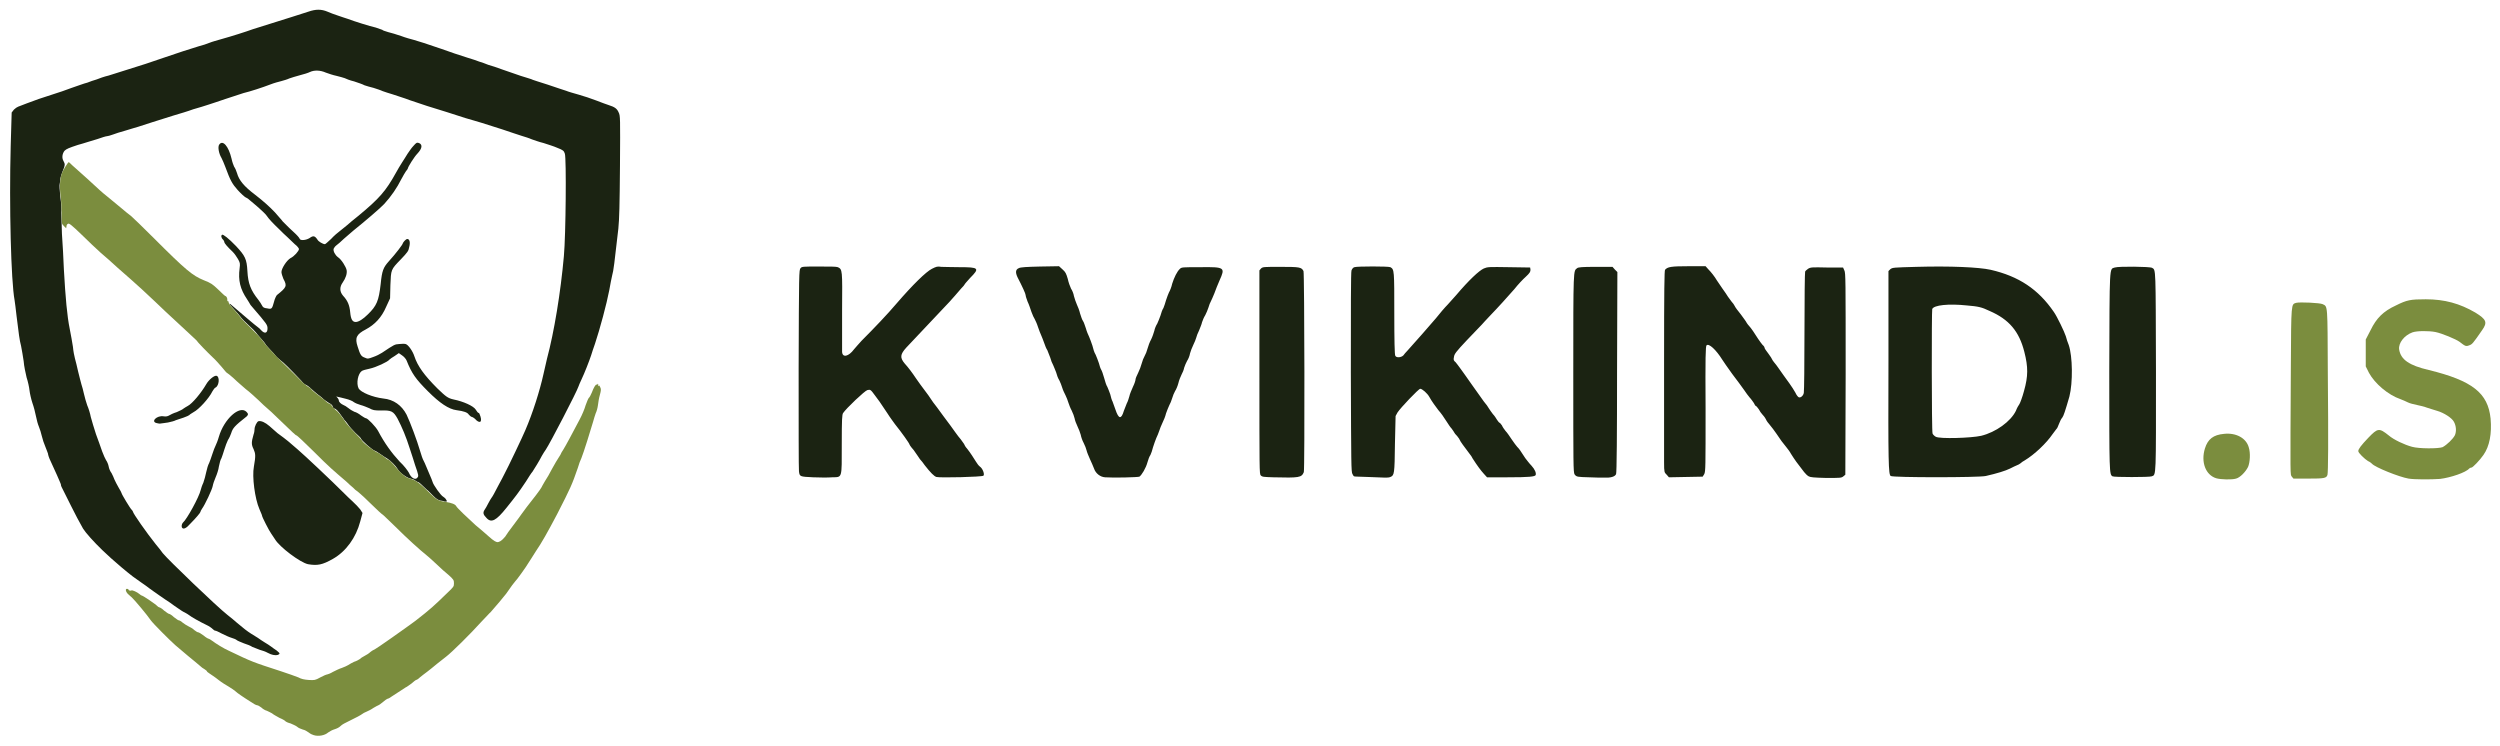
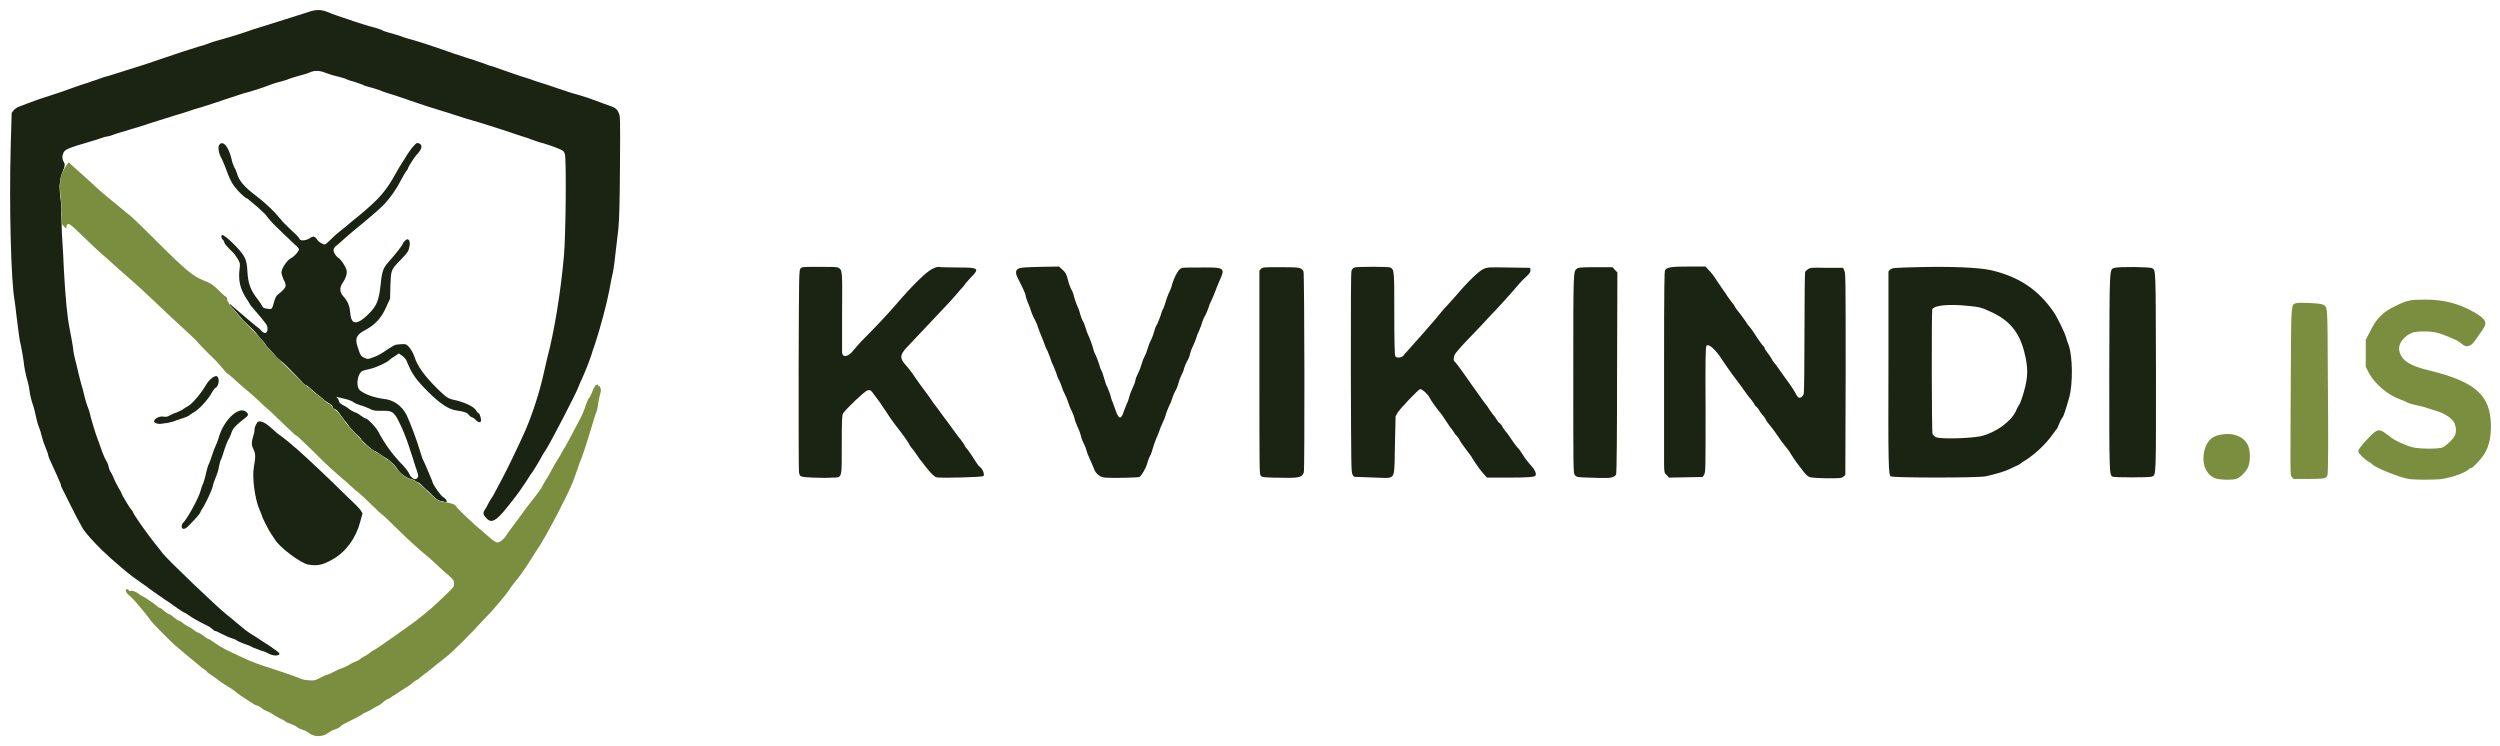
- <svg xmlns="http://www.w3.org/2000/svg" viewBox="83.0 53.5 771.0 229.8">
+ <svg xmlns="http://www.w3.org/2000/svg" width="771" height="230" viewBox="83.0 53.5 771.0 229.8">
  <path fill="#1b2312" fill-rule="evenodd" d="M167.4 255.5C166.8 255.4 166.0 255.1 165.5 254.8C165.0 254.5 163.9 254.1 163.1 253.9C162.3 253.6 161.3 253.2 160.8 253.0C160.4 252.7 159.2 252.2 158.2 251.9C157.2 251.5 156.2 251.1 156.0 250.9C155.8 250.7 155.1 250.4 154.4 250.2C153.7 250.0 152.4 249.4 151.4 248.9C150.5 248.4 149.6 248.0 149.4 248.0C149.2 248.0 148.9 247.8 148.6 247.5C148.3 247.2 147.5 246.6 146.6 246.2C144.5 245.2 141.9 243.7 141.3 243.2C141.1 243.0 140.5 242.7 140.0 242.4C139.5 242.2 138.6 241.6 137.9 241.1C137.2 240.6 136.1 239.9 135.5 239.4C134.8 239.0 133.3 237.9 132.1 237.1C130.9 236.3 129.6 235.3 129.0 234.9C128.5 234.5 127.4 233.7 126.5 233.1C124.2 231.5 123.4 230.9 122.2 229.9C121.6 229.4 120.8 228.7 120.4 228.4C117.6 226.0 116.7 225.2 114.6 223.2C111.9 220.6 109.4 217.8 108.6 216.5C107.4 214.4 106.2 212.1 104.9 209.5C104.1 207.9 103.1 205.9 102.6 204.9C102.1 204.0 101.7 203.1 101.8 203.0C101.8 202.8 101.2 201.5 100.6 200.1C100.0 198.8 99.1 196.8 98.6 195.7C98.1 194.7 97.8 193.7 97.8 193.4C97.7 193.2 97.4 192.2 97.0 191.3C96.6 190.4 96.1 188.9 95.9 188.0C95.7 187.1 95.3 185.8 95.0 185.1C94.7 184.4 94.3 183.0 94.1 181.9C93.9 180.8 93.4 178.9 93.0 177.8C92.6 176.6 92.2 174.8 92.1 173.9C92.0 172.9 91.6 171.1 91.2 169.9C90.9 168.6 90.4 166.4 90.3 164.9C90.1 163.4 89.7 161.3 89.5 160.2C89.0 158.3 88.8 156.6 88.1 150.9C87.9 148.9 87.6 146.8 87.5 146.1C86.4 140.2 85.8 117.1 86.3 98.5L86.6 88.2L87.3 87.3C87.7 86.9 88.3 86.5 88.6 86.4C88.9 86.3 90.1 85.8 91.2 85.4C93.5 84.5 96.1 83.6 99.6 82.5C100.9 82.1 103.3 81.3 105.1 80.6C106.9 80.0 109.0 79.2 109.9 79.0C110.7 78.7 112.0 78.2 112.8 78.0C113.5 77.7 115.2 77.1 116.5 76.8C117.8 76.4 120.4 75.6 122.2 75.0C124.1 74.4 126.6 73.6 127.9 73.2C129.1 72.8 131.8 71.9 133.8 71.2C137.8 69.8 141.0 68.8 144.2 67.8C145.4 67.5 146.9 67.0 147.6 66.7C148.3 66.4 150.1 65.9 151.5 65.5C154.4 64.7 158.8 63.3 161.0 62.5C162.3 62.1 165.7 61.0 173.1 58.7C174.9 58.1 177.2 57.4 178.1 57.1C180.4 56.3 182.1 56.3 184.0 57.1C184.7 57.4 186.2 58.0 187.2 58.3C188.3 58.7 189.6 59.1 190.2 59.3C192.3 60.1 197.1 61.6 198.9 62.0C199.8 62.3 200.7 62.6 200.9 62.7C201.0 62.9 201.8 63.1 202.7 63.4C203.5 63.6 205.3 64.1 206.7 64.6C208.0 65.1 209.8 65.6 210.6 65.8C212.1 66.2 214.5 67.0 219.2 68.6C220.6 69.1 222.4 69.7 223.2 70.0C224.1 70.3 225.9 70.9 227.2 71.3C228.5 71.7 230.1 72.2 230.8 72.5C231.6 72.7 232.8 73.2 233.6 73.5C234.4 73.7 236.5 74.4 238.1 75.0C239.8 75.6 242.2 76.4 243.6 76.9C245.0 77.3 246.4 77.8 246.8 77.9C247.1 78.1 249.4 78.8 251.9 79.6C254.3 80.4 256.9 81.3 257.6 81.5C258.3 81.8 260.1 82.3 261.5 82.7C262.9 83.1 265.4 83.9 266.9 84.5C268.4 85.1 270.1 85.7 270.7 85.9C272.6 86.5 273.3 87.0 273.8 88.2C274.3 89.2 274.3 89.8 274.2 104.7C274.1 117.0 274.0 120.9 273.7 124.0C272.5 134.6 272.2 137.1 271.8 138.4C271.6 139.2 271.2 141.3 270.9 143.0C270.1 147.2 268.0 155.0 266.5 159.5C266.1 160.7 265.5 162.3 265.3 163.1C264.7 164.9 263.3 168.5 262.3 170.6C261.9 171.4 261.5 172.4 261.4 172.7C260.9 174.3 252.6 190.3 251.3 192.2C251.0 192.6 250.5 193.4 250.1 194.1C249.4 195.5 247.8 198.1 247.2 199.0C246.9 199.3 246.0 200.7 245.2 202.0C242.8 205.6 242.0 206.6 239.2 210.1C236.0 214.1 234.5 214.9 233.0 213.2C232.0 212.2 231.9 211.6 232.4 210.8C232.7 210.4 233.2 209.5 233.6 208.7C234.0 208.0 234.4 207.2 234.6 207.0C234.8 206.8 235.7 205.2 236.6 203.4C237.6 201.6 238.4 200.0 238.5 199.8C239.6 197.8 244.4 187.7 245.0 186.2C247.3 180.9 249.5 173.9 250.6 168.9C251.0 167.2 251.5 165.1 251.7 164.1C253.9 155.9 255.9 143.7 256.9 132.5C257.5 126.0 257.7 102.3 257.2 100.9C256.9 100.0 256.7 99.8 254.9 99.1C253.8 98.6 251.8 98.0 250.6 97.6C249.3 97.3 247.7 96.7 247.1 96.5C246.4 96.2 245.0 95.7 243.9 95.4C242.8 95.0 240.1 94.2 237.9 93.4C235.7 92.7 232.9 91.8 231.6 91.4C230.4 91.0 228.1 90.4 226.5 89.9C224.9 89.4 222.4 88.6 220.9 88.1C216.3 86.7 212.8 85.6 209.4 84.4C207.6 83.7 205.2 83.0 204.1 82.6C203.0 82.3 201.6 81.8 201.0 81.6C200.4 81.3 199.1 80.9 198.2 80.6C197.3 80.4 196.0 80.0 195.4 79.8C194.9 79.5 193.4 79.0 192.2 78.6C190.9 78.3 189.7 77.8 189.3 77.6C188.9 77.5 187.8 77.1 186.8 76.9C185.8 76.7 184.3 76.2 183.5 75.9C181.7 75.1 179.9 75.1 178.6 75.7C178.0 76.0 176.7 76.4 175.5 76.7C174.3 77.0 172.8 77.5 172.2 77.7C171.6 78.0 170.5 78.3 169.8 78.5C169.0 78.7 167.5 79.1 166.5 79.5C163.9 80.5 160.2 81.7 158.1 82.2C157.2 82.5 154.7 83.3 152.6 84.0C150.6 84.7 148.1 85.5 147.2 85.8C146.4 86.1 144.3 86.7 142.6 87.2C141.0 87.8 138.3 88.6 136.6 89.1C131.9 90.6 127.3 92.0 125.6 92.6C124.8 92.8 123.0 93.4 121.6 93.8C120.2 94.2 118.5 94.7 117.8 95.0C117.0 95.3 116.2 95.5 116.0 95.5C115.7 95.5 114.4 95.9 113.0 96.4C111.5 96.8 108.9 97.7 107.0 98.2C104.3 99.1 103.5 99.4 102.9 100.0C102.2 100.9 102.0 102.2 102.6 103.2C103.1 104.1 103.1 104.5 102.4 106.1C102.1 106.8 101.7 108.0 101.6 108.7C101.6 109.4 101.4 110.1 101.4 110.3C101.3 110.6 101.4 112.3 101.6 114.2C101.9 116.1 102.0 118.3 101.9 119.0C101.9 119.8 102.0 122.7 102.1 125.6C102.3 128.5 102.6 133.5 102.7 136.6C103.2 145.4 103.7 151.0 104.5 154.9C104.9 156.8 105.3 159.3 105.5 160.5C105.6 161.7 105.9 163.3 106.1 164.0C106.3 164.8 106.8 166.6 107.1 168.1C107.5 169.6 107.9 171.4 108.1 172.0C108.3 172.6 108.7 174.0 108.9 175.0C109.1 176.0 109.6 177.6 109.9 178.5C110.3 179.4 110.8 181.0 111.0 182.1C111.3 183.2 112.0 185.6 112.6 187.4C113.3 189.2 114.1 191.6 114.5 192.7C114.9 193.8 115.5 195.1 115.7 195.4C116.0 195.8 116.4 196.7 116.5 197.3C116.6 198.0 117.0 198.9 117.4 199.4C117.7 200.0 118.1 200.8 118.3 201.4C118.5 201.9 119.1 203.0 119.6 203.9C120.1 204.7 120.5 205.5 120.5 205.6C120.5 205.9 123.2 210.4 123.6 210.7C123.8 210.9 124.0 211.2 124.0 211.3C124.0 211.8 128.2 217.8 131.0 221.3C131.9 222.4 132.9 223.6 133.2 224.1C135.0 226.3 149.9 240.6 153.1 243.1C154.2 244.0 155.5 245.0 156.0 245.5C158.1 247.3 159.3 248.2 160.4 248.9C161.0 249.3 162.0 249.9 162.5 250.2C163.0 250.6 164.0 251.2 164.6 251.6C165.3 252.0 166.2 252.6 166.6 252.9C167.0 253.2 167.8 253.8 168.3 254.1C168.8 254.5 169.2 254.9 169.2 255.0C169.2 255.4 168.4 255.7 167.4 255.5ZM178.0 227.5C175.6 227.0 169.2 222.2 167.8 219.8C167.4 219.2 166.9 218.4 166.6 218.0C166.0 217.2 163.8 212.9 163.8 212.5C163.8 212.3 163.4 211.5 163.0 210.5C161.6 207.3 160.7 200.5 161.3 197.4C161.9 194.0 161.8 193.4 161.2 192.0C160.5 190.6 160.5 189.9 161.2 187.5C161.4 187.0 161.5 186.3 161.5 185.9C161.5 185.0 162.2 183.6 162.7 183.4C163.6 183.2 164.8 183.8 166.1 184.9C166.8 185.6 168.0 186.5 168.6 187.1C171.5 189.2 172.4 190.0 174.8 192.1C176.9 193.9 185.1 201.6 189.4 205.9C189.8 206.3 190.8 207.3 191.7 208.1C192.6 208.9 193.6 210.0 194.1 210.6L194.8 211.7L194.1 214.3C192.8 219.3 189.7 223.6 185.6 225.9C182.4 227.7 180.9 228.0 178.0 227.5ZM139.2 216.3C138.9 216.0 139.0 215.1 139.4 214.7C140.6 213.7 144.4 206.8 144.9 204.6C145.0 204.2 145.3 203.2 145.7 202.4C146.0 201.6 146.4 200.1 146.6 199.1C146.8 198.1 147.2 196.8 147.5 196.3C147.7 195.8 148.2 194.5 148.5 193.5C148.8 192.5 149.3 191.3 149.5 190.9C149.7 190.5 150.2 189.3 150.5 188.2C152.1 182.7 156.9 178.4 159.0 180.5C159.6 181.1 159.6 181.4 159.1 181.9C155.3 184.9 154.8 185.5 154.3 187.1C154.1 187.7 153.7 188.6 153.3 189.2C153.0 189.8 152.5 191.1 152.2 192.1C151.9 193.1 151.5 194.3 151.3 194.8C151.0 195.2 150.7 196.4 150.5 197.4C150.4 198.3 149.9 199.8 149.5 200.7C149.1 201.6 148.7 202.8 148.6 203.4C148.4 204.5 146.2 209.2 145.3 210.4C145.0 210.8 144.8 211.3 144.8 211.4C144.8 211.6 143.5 213.2 141.7 215.0C140.5 216.4 139.6 216.8 139.2 216.3ZM219.9 208.1C219.9 208.1 219.4 207.9 218.9 207.9C218.1 207.7 217.6 207.4 216.6 206.4C215.9 205.7 215.2 205.0 215.0 204.8C214.8 204.7 214.5 204.4 214.4 204.3C213.1 203.0 212.2 202.2 212.0 202.2C211.9 202.2 211.5 202.0 211.2 201.8C210.9 201.5 210.2 201.2 209.6 201.1C208.3 200.8 206.2 199.2 205.6 198.1C205.1 197.2 203.4 195.5 202.4 194.9C201.9 194.6 200.9 194.0 200.1 193.4C199.4 192.9 198.7 192.5 198.6 192.5C198.1 192.5 194.3 189.2 194.3 188.7C194.3 188.6 193.5 187.8 192.6 187.0C191.7 186.1 190.6 184.9 190.2 184.2C189.8 183.6 189.3 183.1 189.2 183.0C189.2 182.9 188.7 182.3 188.2 181.6C187.3 180.3 186.6 179.5 186.1 179.5C185.9 179.5 185.7 179.2 185.6 178.9C185.6 178.5 185.1 178.1 184.5 177.8C184.0 177.5 183.3 177.0 182.9 176.7C182.6 176.4 181.9 175.8 181.5 175.5C181.0 175.2 180.0 174.3 179.2 173.6C178.4 172.8 177.5 172.2 177.4 172.2C177.2 172.2 176.5 171.7 175.9 170.9C172.4 167.2 170.5 165.3 169.5 164.6C168.9 164.1 168.2 163.5 168.0 163.2C167.8 162.9 167.0 162.0 166.2 161.2C165.4 160.4 164.8 159.6 164.8 159.5C164.8 159.4 164.1 158.6 163.4 157.8C162.7 157.0 162.0 156.2 161.9 156.0C161.7 155.7 160.8 154.8 159.8 153.9C158.7 152.9 157.5 151.7 157.1 151.1C156.7 150.6 155.8 149.5 155.1 148.8C153.4 147.1 153.4 146.6 154.9 148.0C157.7 150.4 161.8 153.9 162.4 154.3C162.7 154.5 163.3 155.0 163.7 155.5C164.7 156.5 165.5 156.2 165.5 154.8C165.5 153.7 165.3 153.4 160.9 148.3C160.4 147.8 160.0 147.2 160.0 147.1C160.0 147.0 159.6 146.5 159.2 145.8C157.1 142.7 156.4 140.0 156.9 136.2C157.1 134.7 157.0 134.5 156.4 133.4C156.0 132.7 155.3 131.7 154.8 131.2C153.1 129.6 152.2 128.5 152.2 128.2C152.2 128.0 152.0 127.6 151.8 127.4C151.2 126.9 151.1 126.1 151.5 125.9C151.8 125.7 153.5 127.0 155.8 129.4C158.6 132.4 159.1 133.4 159.3 137.1C159.5 140.9 160.3 143.0 162.7 146.0C163.1 146.5 163.6 147.3 163.8 147.7C164.1 148.3 164.4 148.5 165.4 148.6C166.8 148.9 166.9 148.8 167.5 146.6C167.7 145.7 168.2 144.7 168.4 144.5C171.4 142.1 171.6 141.7 170.4 139.5C170.1 138.8 169.8 137.8 169.8 137.4C169.8 136.3 171.4 133.8 172.6 133.1C173.7 132.6 175.2 130.9 175.2 130.3C175.2 130.1 174.7 129.4 173.9 128.8C173.2 128.1 172.2 127.2 171.6 126.6C171.0 126.1 169.9 125.0 169.1 124.2C167.1 122.3 165.9 121.0 165.3 120.1C165.0 119.6 163.8 118.5 162.7 117.5C161.5 116.5 160.4 115.5 160.1 115.3C159.8 115.0 159.3 114.6 158.8 114.4C158.4 114.2 157.3 113.2 156.3 112.1C154.6 110.2 154.0 109.1 152.5 105.0C152.1 104.0 151.6 102.7 151.3 102.2C150.5 100.9 150.1 98.8 150.6 98.1C151.7 96.5 153.5 98.6 154.4 102.4C154.6 103.4 155.0 104.5 155.2 104.9C155.5 105.3 155.9 106.2 156.1 106.9C156.7 109.1 158.3 111.0 161.6 113.5C164.2 115.5 166.2 117.3 167.8 119.0C168.6 120.0 169.8 121.2 170.2 121.8C170.7 122.3 171.3 122.9 171.5 123.1C171.8 123.4 172.7 124.3 173.6 125.1C174.5 125.9 175.3 126.8 175.4 127.1C175.6 127.8 177.4 127.6 178.5 126.9C179.6 126.1 180.1 126.2 180.9 127.4C181.2 128.0 182.6 128.8 183.2 128.8C183.4 128.8 184.2 128.0 185.1 127.2C185.9 126.3 187.3 125.1 188.0 124.6C188.8 124.0 189.7 123.2 190.1 122.9C190.5 122.5 192.1 121.2 193.6 120.0C200.0 114.7 202.0 112.4 205.1 106.8C205.6 105.9 206.4 104.5 207.0 103.6C207.5 102.8 208.3 101.6 208.7 100.9C209.2 100.2 209.9 99.1 210.5 98.5C211.4 97.5 211.5 97.4 212.2 97.6C213.4 98.1 213.2 99.3 211.7 100.9C210.8 101.8 208.8 105.0 208.8 105.4C208.8 105.5 208.5 106.0 208.2 106.3C207.9 106.7 207.3 107.8 206.8 108.7C205.4 111.5 203.6 114.1 201.5 116.4C200.4 117.6 195.5 121.8 192.0 124.6C191.4 125.1 190.1 126.2 189.1 127.1C188.2 128.0 187.1 128.9 186.7 129.2C186.3 129.5 186.0 130.0 185.9 130.2C185.7 130.9 186.3 132.1 187.2 132.8C188.3 133.5 189.7 135.8 189.9 136.8C190.1 137.9 189.6 139.3 188.7 140.6C187.7 142.0 187.7 143.4 188.8 144.7C190.2 146.2 190.8 147.6 191.0 149.8C191.2 152.0 191.7 152.8 192.7 152.8C193.6 152.8 195.0 151.9 196.4 150.5C199.2 147.8 199.8 146.3 200.4 141.1C200.8 137.0 201.2 136.0 202.9 134.1C205.0 131.8 207.2 128.9 207.2 128.6C207.3 128.2 208.2 127.2 208.6 127.2C209.3 127.2 209.6 128.2 209.2 129.7C209.0 130.9 208.7 131.3 206.6 133.5C203.5 136.7 203.6 136.6 203.4 141.4L203.3 145.5L202.1 148.1C200.7 151.4 198.6 153.6 195.8 155.1C192.9 156.6 192.4 157.7 193.3 160.4C194.1 163.0 194.4 163.4 195.5 163.8C196.4 164.2 196.5 164.2 198.1 163.6C199.0 163.3 200.2 162.7 200.8 162.3C204.7 159.7 204.7 159.7 206.1 159.6C206.9 159.5 207.8 159.5 208.1 159.6C208.9 159.8 210.3 161.8 210.8 163.4C211.8 166.4 213.8 169.2 217.9 173.3C220.5 175.8 221.1 176.3 222.9 176.7C225.9 177.3 229.0 178.7 229.7 179.8C230.0 180.3 230.4 180.8 230.5 180.8C230.6 180.8 230.8 180.9 230.9 181.2C231.8 183.3 231.3 184.3 229.9 183.1C229.5 182.6 228.9 182.2 228.6 182.1C228.3 182.1 227.9 181.7 227.6 181.4C227.2 180.7 226.1 180.3 223.8 180.0C221.4 179.7 218.6 177.8 215.0 174.2C211.2 170.4 210.0 168.7 208.4 164.7C208.2 164.2 207.6 163.5 207.0 163.1L206.0 162.4L204.7 163.3C204.0 163.7 203.3 164.2 203.1 164.4C202.6 165.1 198.9 166.8 197.0 167.2C196.0 167.4 194.9 167.7 194.6 167.9C193.4 168.7 192.8 171.7 193.6 173.3C194.3 174.5 197.9 176.0 201.2 176.4C204.4 176.7 206.9 178.5 208.4 181.4C209.5 183.7 211.7 189.6 212.5 192.4C212.9 193.8 213.4 195.2 213.6 195.5C213.8 195.9 214.2 196.7 214.5 197.5C214.8 198.2 215.3 199.4 215.6 200.1C215.9 200.8 216.3 201.7 216.4 202.1C216.6 203.0 219.0 206.4 219.7 206.7C220.0 206.9 220.4 207.2 220.6 207.6C220.9 208.1 220.9 208.2 220.5 208.2C220.3 208.2 220.0 208.2 219.9 208.1ZM211.8 200.7C212.1 200.3 212.1 200.0 211.0 196.9C210.8 196.1 210.0 193.8 209.4 191.9C208.2 188.1 207.0 185.3 205.6 182.6C204.3 180.3 203.7 180.0 200.5 180.1C198.4 180.1 198.0 180.0 196.9 179.4C196.2 179.1 195.0 178.6 194.2 178.4C193.5 178.2 192.5 177.8 192.1 177.5C191.8 177.2 190.6 176.7 189.7 176.5C188.7 176.2 187.6 176.0 187.2 175.9C186.6 175.7 186.6 175.7 187.1 176.2C187.3 176.4 187.5 176.8 187.5 177.0C187.5 177.5 188.2 178.1 188.9 178.4C189.2 178.5 189.9 178.9 190.5 179.4C191.1 179.9 191.9 180.3 192.3 180.5C192.8 180.6 193.7 181.1 194.3 181.6C195.0 182.1 195.7 182.5 195.9 182.5C196.4 182.5 198.9 185.1 199.6 186.4C201.6 190.2 203.8 193.2 206.2 195.8C207.7 197.2 208.7 198.6 209.1 199.3C209.8 201.0 211.2 201.7 211.8 200.7ZM131.4 184.0C129.3 183.6 131.4 181.5 133.5 181.9C134.2 182.0 134.7 181.9 135.2 181.6C135.5 181.4 136.5 180.9 137.5 180.6C138.4 180.2 139.3 179.8 139.6 179.5C139.9 179.3 140.5 178.9 140.9 178.7C142.3 178.0 145.1 174.6 146.6 172.0C147.4 170.6 149.1 169.2 149.8 169.4C150.8 169.7 150.6 172.4 149.5 173.0C149.2 173.1 148.8 173.7 148.5 174.2C147.5 176.3 144.3 179.8 142.7 180.6C142.1 181.0 141.5 181.3 141.4 181.5C141.3 181.6 140.5 182.0 139.6 182.3C138.6 182.6 137.6 183.0 137.2 183.1C136.9 183.3 135.8 183.6 134.8 183.8C133.9 183.9 132.9 184.1 132.6 184.1C132.3 184.2 131.8 184.1 131.4 184.0Z" />
  <path fill="#7b8d3e" fill-rule="evenodd" d="M179.7 280.2C179.3 280.1 178.7 279.8 178.2 279.4C177.8 279.1 177.0 278.6 176.4 278.5C175.8 278.3 175.0 278.0 174.6 277.6C174.2 277.3 173.3 276.9 172.6 276.6C171.8 276.4 171.2 276.1 171.1 276.0C171.0 275.8 170.2 275.3 169.2 274.9C168.3 274.4 167.2 273.8 166.9 273.5C166.5 273.3 165.8 272.9 165.3 272.7C164.8 272.6 164.0 272.1 163.6 271.7C163.1 271.3 162.5 271.0 162.3 271.0C162.0 271.0 161.1 270.5 160.1 269.8C159.1 269.2 157.8 268.3 157.2 267.9C156.6 267.5 155.8 266.9 155.5 266.6C155.1 266.3 154.3 265.7 153.6 265.3C152.9 264.9 151.4 264.0 150.4 263.2C149.3 262.3 148.0 261.5 147.6 261.2C147.1 260.9 146.8 260.6 146.8 260.5C146.8 260.4 146.4 260.1 146.1 259.9C145.7 259.7 145.0 259.2 144.5 258.7C144.0 258.3 142.4 256.9 141.0 255.8C139.6 254.6 137.8 253.1 137.1 252.5C135.4 251.0 130.2 245.8 129.5 244.8C128.5 243.3 124.5 238.5 123.6 237.7C123.5 237.6 123.1 237.3 122.7 236.9C121.8 236.2 121.5 235.0 122.2 235.1C122.5 235.1 122.7 235.2 122.6 235.3C122.5 235.5 123.2 235.8 123.5 235.6C123.8 235.4 125.3 236.1 126.0 236.7C126.3 237.0 126.7 237.2 126.8 237.2C127.1 237.2 131.1 239.9 131.5 240.4C131.7 240.6 132.0 240.8 132.1 240.8C132.3 240.8 133.0 241.2 133.6 241.8C134.3 242.3 134.9 242.8 135.1 242.8C135.3 242.8 136.0 243.2 136.6 243.8C137.3 244.3 137.9 244.8 138.1 244.8C138.3 244.8 138.9 245.1 139.3 245.5C139.8 245.9 140.6 246.4 141.2 246.7C141.7 246.9 142.5 247.4 142.9 247.8C143.4 248.2 143.9 248.5 144.1 248.5C144.3 248.5 145.0 248.9 145.8 249.5C146.5 250.1 147.2 250.5 147.4 250.5C147.5 250.5 148.0 250.8 148.4 251.1C149.6 252.0 152.0 253.5 153.6 254.2C160.9 257.7 161.0 257.7 169.6 260.5C171.8 261.2 174.2 262.1 175.0 262.4C175.9 262.9 176.8 263.1 178.2 263.2C180.0 263.3 180.2 263.3 181.8 262.4C182.7 261.9 183.7 261.5 183.9 261.5C184.0 261.5 184.9 261.2 185.7 260.7C186.5 260.3 187.7 259.7 188.4 259.5C189.2 259.2 190.1 258.8 190.4 258.6C190.8 258.3 191.6 257.9 192.2 257.6C192.9 257.4 193.6 257.0 193.9 256.8C194.2 256.5 194.8 256.1 195.4 255.8C196.0 255.5 196.8 255.0 197.2 254.6C197.6 254.3 198.0 254.0 198.1 254.0C198.3 254.0 201.3 252.0 203.8 250.2C204.4 249.8 205.8 248.8 206.9 248.0C209.6 246.1 210.1 245.7 211.2 244.9C215.7 241.4 216.9 240.3 220.9 236.4C222.9 234.5 223.0 234.4 223.0 233.4C223.0 232.4 222.9 232.2 221.2 230.7C220.2 229.9 219.0 228.8 218.6 228.4C217.3 227.2 215.4 225.4 214.5 224.7C212.6 223.2 208.4 219.4 204.9 215.9C202.8 213.9 201.1 212.2 201.0 212.2C200.9 212.2 199.1 210.6 197.0 208.5C194.9 206.4 193.0 204.8 192.9 204.8C192.8 204.8 192.4 204.4 191.9 203.9C191.4 203.5 190.5 202.7 189.9 202.1C185.6 198.4 184.8 197.8 179.7 192.7C177.0 190.0 174.6 187.8 174.5 187.8C174.2 187.8 173.4 187.0 168.4 182.2C167.3 181.1 166.0 179.9 165.5 179.5C165.0 179.1 163.7 177.9 162.7 176.9C161.6 175.9 159.9 174.3 158.8 173.5C157.8 172.6 156.1 171.2 155.1 170.2C154.1 169.3 153.1 168.5 153.0 168.5C152.9 168.5 152.2 167.7 151.4 166.7C150.6 165.8 149.4 164.4 148.7 163.8C147.0 162.2 143.8 158.9 143.8 158.7C143.8 158.6 142.1 157.1 140.2 155.3C134.1 149.7 132.8 148.4 130.8 146.5C128.5 144.3 124.8 140.9 123.4 139.7C122.8 139.2 121.0 137.6 119.3 136.1C117.7 134.6 115.3 132.5 114.0 131.4C112.8 130.3 110.1 127.8 108.1 125.8C105.1 122.9 104.3 122.3 104.0 122.5C103.7 122.6 103.5 123.0 103.5 123.3L103.4 123.9L102.7 123.2C102.0 122.5 102.0 122.5 102.0 119.6C102.0 118.0 101.9 115.6 101.7 114.2C101.3 110.9 101.5 108.5 102.1 106.9C102.4 106.0 104.0 103.5 104.2 103.5C104.3 103.5 104.7 103.9 105.2 104.4C106.2 105.3 106.8 105.8 109.9 108.6C113.6 112.0 114.3 112.7 116.2 114.2C117.2 115.0 119.0 116.5 120.2 117.5C121.4 118.5 122.8 119.7 123.4 120.1C123.9 120.5 127.1 123.6 130.4 126.9C140.4 136.9 142.4 138.5 145.8 139.9C148.1 140.8 148.5 141.1 150.3 142.8C151.4 143.9 152.4 144.8 152.5 144.8C152.8 144.8 153.2 145.5 153.1 146.1C153.1 146.3 153.1 146.4 153.3 146.4C153.4 146.3 153.5 146.5 153.5 146.7C153.5 147.0 154.1 147.9 154.9 148.7C155.7 149.5 156.6 150.6 156.9 151.0C157.2 151.5 158.5 152.9 159.8 154.1C162.5 156.8 163.4 157.7 164.4 159.1C165.1 160.1 166.5 161.6 168.6 163.8C171.3 166.4 175.3 170.4 176.1 171.2C176.5 171.7 177.4 172.3 177.9 172.7C178.5 173.0 179.0 173.4 179.0 173.5C179.0 173.6 179.6 174.2 180.4 174.8C181.2 175.4 182.4 176.3 183.1 176.9C183.7 177.5 184.4 178.0 184.6 178.0C184.8 178.0 185.2 178.3 185.4 178.8C185.7 179.2 186.2 179.7 186.6 180.0C187.2 180.4 188.2 181.6 189.8 184.0C190.2 184.5 191.3 185.8 192.4 186.9C193.5 188.0 194.6 189.2 194.8 189.6C195.4 190.4 198.3 192.6 199.7 193.2C200.2 193.5 201.1 194.1 201.6 194.5C202.1 194.9 202.6 195.3 202.8 195.3C203.0 195.3 203.7 196.0 204.4 196.8C206.4 199.3 208.0 200.7 209.1 201.0C211.2 201.6 212.2 202.2 215.8 205.8C217.7 207.7 218.3 208.0 220.5 208.3C222.3 208.6 223.4 209.0 223.7 209.6C224.0 210.2 227.3 213.3 229.6 215.4C231.3 216.8 232.9 218.2 233.8 219.0C234.3 219.5 235.1 220.1 235.6 220.4C236.4 220.8 236.5 220.8 237.3 220.4C237.8 220.1 238.4 219.5 238.8 219.0C239.1 218.5 240.2 216.9 241.3 215.5C242.4 214.1 243.5 212.5 243.8 212.1C244.5 211.1 246.0 209.1 248.3 206.2C249.2 205.0 250.0 203.9 250.0 203.8C250.0 203.7 250.5 202.9 251.0 202.0C251.6 201.1 252.6 199.4 253.3 198.0C254.0 196.7 254.9 195.2 255.3 194.6C255.7 194.0 256.0 193.5 256.0 193.4C256.0 193.3 256.3 192.8 256.7 192.2C257.4 191.1 259.6 187.0 261.8 182.8C262.5 181.5 263.3 179.6 263.6 178.5C264.0 177.4 264.4 176.4 264.6 176.2C264.8 176.1 265.2 175.3 265.5 174.6C266.1 173.0 266.7 172.0 267.0 172.1C267.1 172.2 267.3 172.1 267.3 171.9C267.4 171.8 267.5 171.9 267.5 172.2C267.5 172.6 267.6 172.7 267.7 172.5C267.8 172.3 267.9 172.4 268.1 172.9C268.4 173.5 268.4 173.8 268.0 175.3C267.7 176.3 267.5 177.7 267.4 178.5C267.3 179.3 267.0 180.4 266.7 181.0C266.5 181.6 266.1 182.8 265.9 183.6C265.3 185.7 262.9 193.4 262.3 194.8C262.0 195.4 261.5 196.7 261.2 197.8C259.4 203.0 259.0 203.9 254.8 212.1C251.9 217.6 250.0 221.0 248.2 223.6C247.3 225.0 246.4 226.5 246.1 226.9C245.3 228.3 242.2 232.6 241.8 232.9C241.5 233.2 240.7 234.3 239.1 236.6C238.5 237.4 235.9 240.5 234.3 242.3C234.0 242.5 232.9 243.8 231.6 245.1C227.9 249.2 222.3 254.7 220.6 256.0C220.2 256.3 218.9 257.3 217.8 258.2C216.8 259.1 215.3 260.2 214.7 260.7C214.0 261.2 213.0 262.0 212.5 262.4C212.0 262.9 211.5 263.2 211.3 263.2C211.2 263.2 210.6 263.7 209.9 264.3C209.2 264.8 208.4 265.4 208.1 265.5C207.6 265.8 205.6 267.1 203.8 268.3C203.3 268.7 202.7 269.0 202.5 269.0C202.4 269.0 201.8 269.4 201.1 270.0C200.4 270.6 199.8 271.0 199.7 271.0C199.6 271.0 198.9 271.4 198.2 271.8C197.5 272.3 196.5 272.8 196.0 273.0C195.5 273.2 194.9 273.5 194.7 273.7C194.3 274.0 193.3 274.6 189.2 276.6C188.6 276.9 188.0 277.4 187.8 277.6C187.6 277.8 186.9 278.2 186.2 278.4C185.5 278.6 184.6 279.1 184.2 279.4C183.2 280.3 181.2 280.7 179.7 280.2Z" />
  <g transform="translate(0 16.9)">
    <path fill="#1b2312" fill-rule="evenodd" d="M333.8 183.8C329.6 183.6 329.6 183.6 329.4 181.9C329.3 181.3 329.3 167.1 329.3 150.3C329.4 120.7 329.4 119.8 329.9 119.3C330.3 118.8 330.6 118.8 335.5 118.8C339.0 118.8 340.9 118.8 341.4 119.0C342.8 119.7 342.8 119.7 342.7 132.4C342.7 138.9 342.7 144.5 342.7 145.1C342.8 147.0 344.7 146.6 346.4 144.3C346.8 143.8 347.9 142.6 348.7 141.7C352.6 137.8 356.7 133.5 359.5 130.2C364.5 124.4 368.6 120.4 370.4 119.5C371.8 118.8 372.1 118.7 373.3 118.9C374.0 118.9 376.6 119.0 379.0 119.0C384.9 119.0 385.2 119.3 382.2 122.3C381.3 123.3 380.5 124.2 380.5 124.3C380.5 124.4 380.0 125.0 379.4 125.6C378.9 126.2 378.0 127.2 377.5 127.8C377.0 128.3 376.3 129.2 375.9 129.6C375.2 130.3 365.5 140.6 362.5 143.8C360.6 145.9 360.5 146.9 362.0 148.7C363.1 149.9 364.3 151.5 365.5 153.3C366.1 154.2 367.2 155.7 369.3 158.5C369.8 159.3 370.5 160.2 370.8 160.7C371.1 161.1 372.6 163.0 374.0 165.0C375.4 166.9 377.1 169.1 377.6 169.9C378.2 170.7 378.9 171.7 379.3 172.1C379.6 172.5 380.1 173.2 380.3 173.5C380.4 173.8 380.8 174.5 381.2 174.9C382.1 176.0 383.4 178.0 384.0 179.0C384.3 179.5 384.8 180.2 385.2 180.5C386.1 181.1 386.7 182.9 386.3 183.3C385.9 183.7 372.9 184.0 371.8 183.7C371.1 183.5 370.0 182.4 368.2 180.1C367.8 179.5 367.1 178.6 366.7 178.2C366.4 177.7 365.8 176.9 365.4 176.3C365.1 175.8 364.5 175.0 364.1 174.6C363.8 174.2 363.5 173.8 363.5 173.7C363.5 173.4 361.1 170.0 359.0 167.4C358.6 166.8 357.5 165.4 356.7 164.1C354.3 160.5 353.9 159.9 352.8 158.5C351.5 156.7 351.4 156.7 350.5 156.9C349.7 157.1 344.0 162.5 343.0 164.0C342.7 164.5 342.6 165.7 342.6 173.7C342.6 184.4 342.8 183.7 339.6 183.8C338.5 183.9 335.9 183.9 333.8 183.8ZM423.8 183.8C422.3 183.7 420.9 182.6 420.4 181.1C420.1 180.4 419.6 179.1 419.1 178.1C418.7 177.2 418.2 176.0 418.1 175.5C418.0 175.0 417.6 174.0 417.2 173.2C416.8 172.5 416.4 171.3 416.3 170.7C416.1 170.0 415.7 168.9 415.3 168.1C414.9 167.3 414.5 166.2 414.4 165.6C414.3 165.1 413.9 164.0 413.5 163.2C413.1 162.5 412.7 161.4 412.5 160.8C412.3 160.1 411.9 159.1 411.6 158.5C411.3 157.9 410.8 156.9 410.6 156.2C410.4 155.5 410.0 154.5 409.7 153.9C409.3 153.3 408.9 152.2 408.7 151.4C408.4 150.7 408.0 149.6 407.8 149.2C407.5 148.7 407.1 147.7 406.9 146.9C406.6 146.1 406.2 145.1 406.0 144.6C405.7 144.2 405.3 143.2 405.0 142.3C404.7 141.5 404.3 140.4 404.1 140.0C403.9 139.5 403.4 138.4 403.1 137.4C402.8 136.4 402.3 135.4 402.1 135.0C401.9 134.7 401.4 133.7 401.1 132.8C400.8 131.9 400.3 130.4 399.9 129.6C399.6 128.8 399.3 127.9 399.3 127.6C399.3 127.2 398.3 125.0 396.8 122.1C396.1 120.6 396.2 119.7 397.2 119.3C397.7 119.0 399.6 118.9 403.8 118.8L409.6 118.7L410.7 119.7C411.6 120.5 411.8 120.9 412.3 122.6C412.5 123.6 413.0 125.0 413.3 125.6C413.7 126.2 414.1 127.2 414.2 127.9C414.4 128.7 414.8 129.8 415.1 130.5C415.4 131.1 415.9 132.4 416.1 133.3C416.4 134.2 416.7 135.2 417.0 135.6C417.3 136.0 417.6 137.1 417.9 137.9C418.1 138.7 418.6 139.9 418.9 140.5C419.2 141.1 419.6 142.4 419.9 143.2C420.1 144.1 420.5 145.4 420.9 146.0C421.2 146.6 421.6 147.8 421.9 148.6C422.1 149.4 422.4 150.3 422.6 150.6C422.8 150.9 423.2 152.0 423.5 153.1C423.8 154.2 424.2 155.5 424.5 155.9C424.7 156.3 425.1 157.4 425.4 158.2C425.6 159.1 425.9 160.1 426.1 160.4C426.2 160.6 426.6 161.8 427.0 162.9C428.0 165.9 428.8 166.0 429.6 163.3C429.9 162.5 430.3 161.5 430.5 161.0C430.8 160.5 431.1 159.5 431.3 158.8C431.4 158.2 432.0 156.8 432.4 155.9C432.9 154.9 433.2 153.9 433.2 153.6C433.2 153.3 433.6 152.4 434.0 151.6C434.4 150.8 434.9 149.5 435.1 148.7C435.3 147.9 435.7 146.9 436.0 146.4C436.3 145.9 436.7 144.9 436.9 144.1C437.1 143.3 437.6 142.0 438.0 141.3C438.4 140.5 438.8 139.3 439.0 138.6C439.1 138.0 439.5 137.0 439.9 136.4C440.2 135.8 440.6 134.7 440.9 133.9C441.1 133.1 441.5 132.0 441.8 131.6C442.0 131.1 442.4 130.0 442.6 129.2C442.9 128.3 443.3 127.2 443.5 126.8C443.8 126.3 444.3 125.1 444.5 124.1C445.1 122.2 446.0 120.3 446.9 119.5C447.4 119.0 447.7 119.0 453.2 119.0C460.8 118.9 460.9 119.1 459.1 123.1C458.6 124.2 457.9 126.0 457.5 127.1C457.1 128.1 456.6 129.2 456.4 129.6C456.2 129.9 455.9 130.7 455.7 131.4C455.5 132.1 455.0 133.2 454.7 133.8C454.3 134.4 453.9 135.4 453.7 136.0C453.6 136.6 453.1 137.7 452.8 138.5C452.4 139.3 452.0 140.3 451.9 140.8C451.8 141.2 451.4 142.2 451.0 143.0C450.6 143.8 450.2 144.9 450.0 145.6C449.9 146.3 449.5 147.3 449.1 147.9C448.8 148.4 448.4 149.4 448.2 150.0C448.1 150.6 447.7 151.6 447.4 152.1C447.1 152.7 446.6 153.9 446.4 154.8C446.2 155.6 445.7 156.8 445.4 157.2C445.1 157.7 444.7 158.7 444.5 159.4C444.3 160.1 443.9 161.1 443.6 161.6C443.3 162.2 442.9 163.3 442.6 164.1C442.4 165.0 441.9 166.2 441.5 167.0C441.1 167.8 440.7 168.9 440.5 169.5C440.3 170.1 439.9 171.1 439.6 171.7C439.3 172.4 438.9 173.6 438.6 174.5C438.4 175.4 438.0 176.5 437.8 176.9C437.5 177.3 437.1 178.3 436.9 179.1C436.4 181.0 435.1 183.1 434.4 183.6C433.9 183.8 426.5 184.0 423.8 183.8ZM475.7 183.8C472.7 183.7 472.3 183.7 471.8 183.2C471.4 182.7 471.4 181.7 471.4 151.4L471.4 120.0L471.9 119.4C472.5 118.9 472.6 118.9 478.0 118.9C483.8 118.9 484.4 119.0 485.0 120.2C485.3 120.9 485.4 181.4 485.1 182.2C484.4 183.9 483.7 184.0 475.7 183.8ZM504.9 183.7C502.5 183.6 500.6 183.6 500.6 183.5C500.5 183.5 500.3 183.2 500.1 182.8C499.7 182.2 499.7 179.9 499.6 151.5C499.6 131.7 499.6 120.6 499.8 120.0C500.0 119.5 500.3 119.1 500.7 119.0C501.5 118.7 511.2 118.7 511.8 119.0C513.0 119.7 513.0 119.9 513.0 133.3C513.0 141.4 513.1 146.0 513.3 146.3C513.6 147.0 515.1 146.9 515.8 146.2C516.0 145.9 516.6 145.2 517.0 144.8C519.3 142.3 523.9 137.0 525.8 134.8C526.9 133.4 528.6 131.4 529.5 130.5C530.4 129.5 531.6 128.2 532.1 127.6C536.0 123.0 539.1 120.1 540.6 119.4C541.8 118.9 542.1 118.9 548.4 119.0L554.9 119.1L555.0 119.8C555.0 120.4 554.8 120.8 553.5 122.0C552.7 122.7 551.1 124.4 550.0 125.8C547.8 128.3 545.2 131.2 542.4 134.1C541.4 135.2 540.3 136.3 540.0 136.7C539.6 137.1 537.6 139.2 535.4 141.5C532.0 145.1 531.5 145.8 531.4 146.7C531.2 147.6 531.3 147.8 531.9 148.3C532.2 148.7 532.8 149.4 533.2 150.0C533.6 150.5 534.4 151.7 535.0 152.5C535.6 153.4 536.5 154.6 536.9 155.2C538.9 158.0 539.6 159.0 540.6 160.4C541.3 161.2 542.0 162.2 542.2 162.6C542.4 163.0 543.0 163.7 543.4 164.3C543.9 164.8 544.4 165.6 544.7 166.1C545.0 166.6 545.4 167.0 545.5 167.0C545.6 167.0 545.9 167.4 546.2 167.8C546.4 168.3 546.9 169.0 547.3 169.5C547.8 170.0 548.6 171.2 549.2 172.1C549.9 173.1 550.6 174.1 550.9 174.4C551.5 175.0 551.8 175.4 553.4 177.9C553.8 178.4 554.6 179.5 555.3 180.2C556.4 181.4 556.8 182.5 556.6 183.1C556.4 183.6 554.6 183.8 547.9 183.8L541.6 183.8L540.6 182.7C539.7 181.7 538.7 180.4 537.1 177.9C536.9 177.4 536.4 176.8 536.1 176.4C534.7 174.6 533.2 172.5 533.2 172.3C533.2 172.2 532.9 171.7 532.4 171.1C531.9 170.6 531.5 170.1 531.5 170.0C531.5 169.9 531.1 169.4 530.7 168.8C530.2 168.3 529.6 167.3 529.2 166.7C528.2 165.1 527.4 164.0 526.6 163.1C525.9 162.2 524.5 160.3 523.8 159.0C523.2 157.9 521.6 156.5 521.0 156.5C520.5 156.5 514.9 162.4 514.0 163.8L513.4 164.9L513.2 173.5C513.1 182.8 513.0 183.2 511.8 183.7C511.4 183.9 510.7 183.9 510.1 183.9C509.6 183.9 507.2 183.8 504.9 183.7ZM573.1 183.8C569.5 183.7 569.2 183.7 568.6 182.9C568.2 182.2 568.2 180.1 568.2 151.6C568.2 119.1 568.2 120.2 569.4 119.3C569.7 119.0 571.1 118.9 575.0 118.9L580.3 118.9L581.0 119.7L581.8 120.5L581.7 151.4C581.7 170.0 581.6 182.6 581.4 182.8C581.1 183.6 579.7 184.0 577.8 183.9C576.9 183.9 574.8 183.9 573.1 183.8ZM640.8 183.5C640.4 183.3 639.8 182.7 639.4 182.2C637.2 179.4 636.5 178.4 635.3 176.5C635.0 175.9 634.3 175.0 633.9 174.5C633.5 174.0 632.8 173.1 632.4 172.6C629.9 168.9 629.2 168.1 628.7 167.5C628.4 167.2 627.8 166.4 627.6 165.9C627.3 165.3 626.8 164.7 626.5 164.4C626.2 164.1 625.7 163.4 625.4 162.8C625.0 162.2 624.6 161.8 624.5 161.8C624.4 161.8 624.1 161.4 623.9 160.9C623.6 160.5 623.1 159.7 622.6 159.2C622.2 158.7 621.4 157.7 620.9 156.9C620.3 156.1 618.7 153.8 617.2 151.9C615.8 149.9 614.4 148.0 614.2 147.6C612.2 144.4 610.0 142.4 609.3 143.1C609.0 143.4 608.9 146.6 609.0 162.7C609.0 180.7 609.0 181.9 608.6 182.8L608.1 183.6L602.9 183.7L597.7 183.8L597.0 183.0C596.3 182.3 596.2 182.3 596.2 179.2C596.2 177.5 596.2 163.5 596.2 148.2C596.2 125.5 596.3 120.1 596.5 119.8C597.3 118.9 598.3 118.7 603.8 118.7L609.0 118.7L609.8 119.6C610.7 120.5 611.8 121.9 612.5 123.1C612.8 123.5 613.6 124.7 614.2 125.6C614.9 126.6 615.7 127.7 615.9 128.1C616.2 128.5 616.7 129.2 617.0 129.6C617.4 130.0 617.8 130.6 618.0 131.0C618.1 131.3 619.0 132.5 619.9 133.6C620.7 134.7 621.6 135.9 621.7 136.2C621.9 136.5 622.2 136.9 622.4 137.1C623.0 137.7 624.2 139.5 625.2 141.1C625.7 141.8 626.3 142.7 626.6 143.0C627.0 143.3 627.2 143.7 627.2 143.9C627.2 144.1 627.8 144.9 628.4 145.7C629.0 146.5 629.5 147.3 629.5 147.4C629.5 147.5 629.8 147.9 630.1 148.3C630.5 148.8 631.1 149.5 631.4 150.0C632.4 151.4 633.7 153.3 634.9 154.9C635.5 155.7 636.3 157.0 636.7 157.7C637.0 158.4 637.5 159.0 637.7 159.1C638.3 159.4 639.2 158.6 639.3 157.7C639.4 157.2 639.5 148.7 639.5 138.8C639.5 128.8 639.6 120.6 639.7 120.4C639.7 120.2 640.2 119.8 640.6 119.5C641.4 119.0 641.8 119.0 646.4 119.1L651.4 119.1L651.8 120.0C652.2 120.8 652.2 122.7 652.2 152.0L652.1 183.0L651.5 183.5C650.9 184.0 650.6 184.0 646.2 184.0C642.4 183.9 641.3 183.8 640.8 183.5ZM666.1 183.4C665.4 182.9 665.3 179.6 665.4 147.7L665.4 120.2L666.0 119.6C666.7 119.1 666.9 119.1 674.0 118.9C684.4 118.6 693.3 119.0 696.9 119.8C705.6 121.8 711.6 125.8 716.4 132.8C717.4 134.2 719.7 139.0 720.1 140.3C720.3 141.1 720.7 142.3 721.0 143.0C722.2 146.5 722.3 154.6 721.2 158.9C719.9 163.4 719.4 164.9 719.0 165.4C718.7 165.7 718.3 166.5 718.0 167.3C717.7 168.1 717.4 168.8 717.2 168.9C717.1 169.0 716.6 169.7 716.0 170.5C714.1 173.3 710.4 176.8 707.4 178.6C707.0 178.8 706.4 179.2 706.1 179.5C705.9 179.7 705.3 180.0 705.0 180.1C704.7 180.2 703.7 180.7 702.9 181.1C701.5 181.8 698.9 182.6 695.4 183.4C693.2 183.9 666.8 183.9 666.1 183.4ZM734.5 183.5C733.5 182.9 733.5 182.5 733.5 151.2C733.6 117.6 733.5 119.7 735.2 119.1C736.4 118.7 746.0 118.8 746.7 119.2C747.9 119.9 747.8 118.8 747.9 151.1C747.9 184.0 748.0 183.0 746.6 183.5C745.8 183.8 735.0 183.8 734.5 183.5ZM694.0 171.0C698.5 169.9 703.1 166.6 704.7 163.3C705.0 162.5 705.5 161.6 705.8 161.2C706.0 160.9 706.7 159.1 707.2 157.2C708.5 152.6 708.5 149.8 707.3 145.1C705.7 138.8 702.6 135.1 696.6 132.5C694.1 131.3 693.1 131.1 689.6 130.8C683.9 130.2 679.4 130.7 678.9 131.9C678.7 132.5 678.7 169.7 679.0 170.3C679.1 170.6 679.6 171.1 680.0 171.3C681.2 172.0 690.9 171.7 694.0 171.0Z" />
    <path fill="#7b8d3e" fill-rule="evenodd" d="M766.5 184.1C763.2 183.1 761.7 179.1 763.0 174.9C763.9 172.0 765.6 170.7 768.9 170.4C772.6 170.0 775.7 171.7 776.5 174.5C777.1 176.3 776.9 179.2 776.3 180.6C775.5 182.2 773.8 183.9 772.6 184.2C771.3 184.6 767.9 184.5 766.5 184.1ZM825.8 184.2C822.9 183.7 815.4 180.7 814.5 179.6C814.3 179.4 813.8 179.0 813.3 178.8C812.3 178.2 810.2 176.2 810.3 175.7C810.3 175.1 811.2 173.9 813.4 171.6C816.3 168.6 816.7 168.5 819.7 170.9C821.2 172.2 824.6 173.8 826.9 174.4C829.0 175.0 835.0 175.0 836.3 174.5C837.6 173.8 839.5 172.0 840.1 170.8C840.6 169.6 840.5 168.0 839.8 166.7C839.2 165.5 836.7 163.9 834.6 163.3C833.5 163.0 832.1 162.5 831.4 162.3C830.7 162.0 829.3 161.7 828.4 161.5C827.4 161.3 826.2 161.0 825.6 160.7C825.1 160.4 824.0 160.0 823.3 159.7C819.5 158.4 815.4 154.9 813.6 151.6L812.6 149.6L812.6 145.5L812.6 141.3L814.1 138.4C815.9 134.7 818.0 132.6 821.9 130.8C825.3 129.1 826.4 128.9 831.1 128.9C836.9 128.9 841.6 130.2 846.4 133.0C849.8 135.1 850.2 136.0 848.5 138.4C845.6 142.6 845.4 142.8 844.5 143.1C843.5 143.5 843.3 143.4 841.5 142.0C840.4 141.2 836.1 139.4 834.1 139.0C832.1 138.6 828.4 138.6 827.0 139.1C824.5 140.0 822.6 142.4 822.9 144.4C823.4 147.5 826.0 149.3 832.0 150.7C845.5 154.0 850.3 157.8 851.1 165.7C851.5 170.3 850.8 174.2 848.9 176.9C847.8 178.5 845.6 180.8 845.2 180.8C845.0 180.8 844.7 180.9 844.5 181.1C843.5 182.3 838.8 183.9 835.5 184.3C832.6 184.5 827.6 184.5 825.8 184.2ZM789.8 183.6C789.3 182.8 789.3 185.3 789.5 149.5C789.6 129.9 789.6 130.5 791.1 130.0C792.3 129.7 798.5 130.0 799.3 130.4C800.9 131.2 800.8 130.1 800.9 151.8C801.1 173.6 801.0 182.0 800.8 183.0C800.5 184.1 799.8 184.2 794.8 184.2L790.3 184.2L789.8 183.6Z" />
  </g>
</svg>
